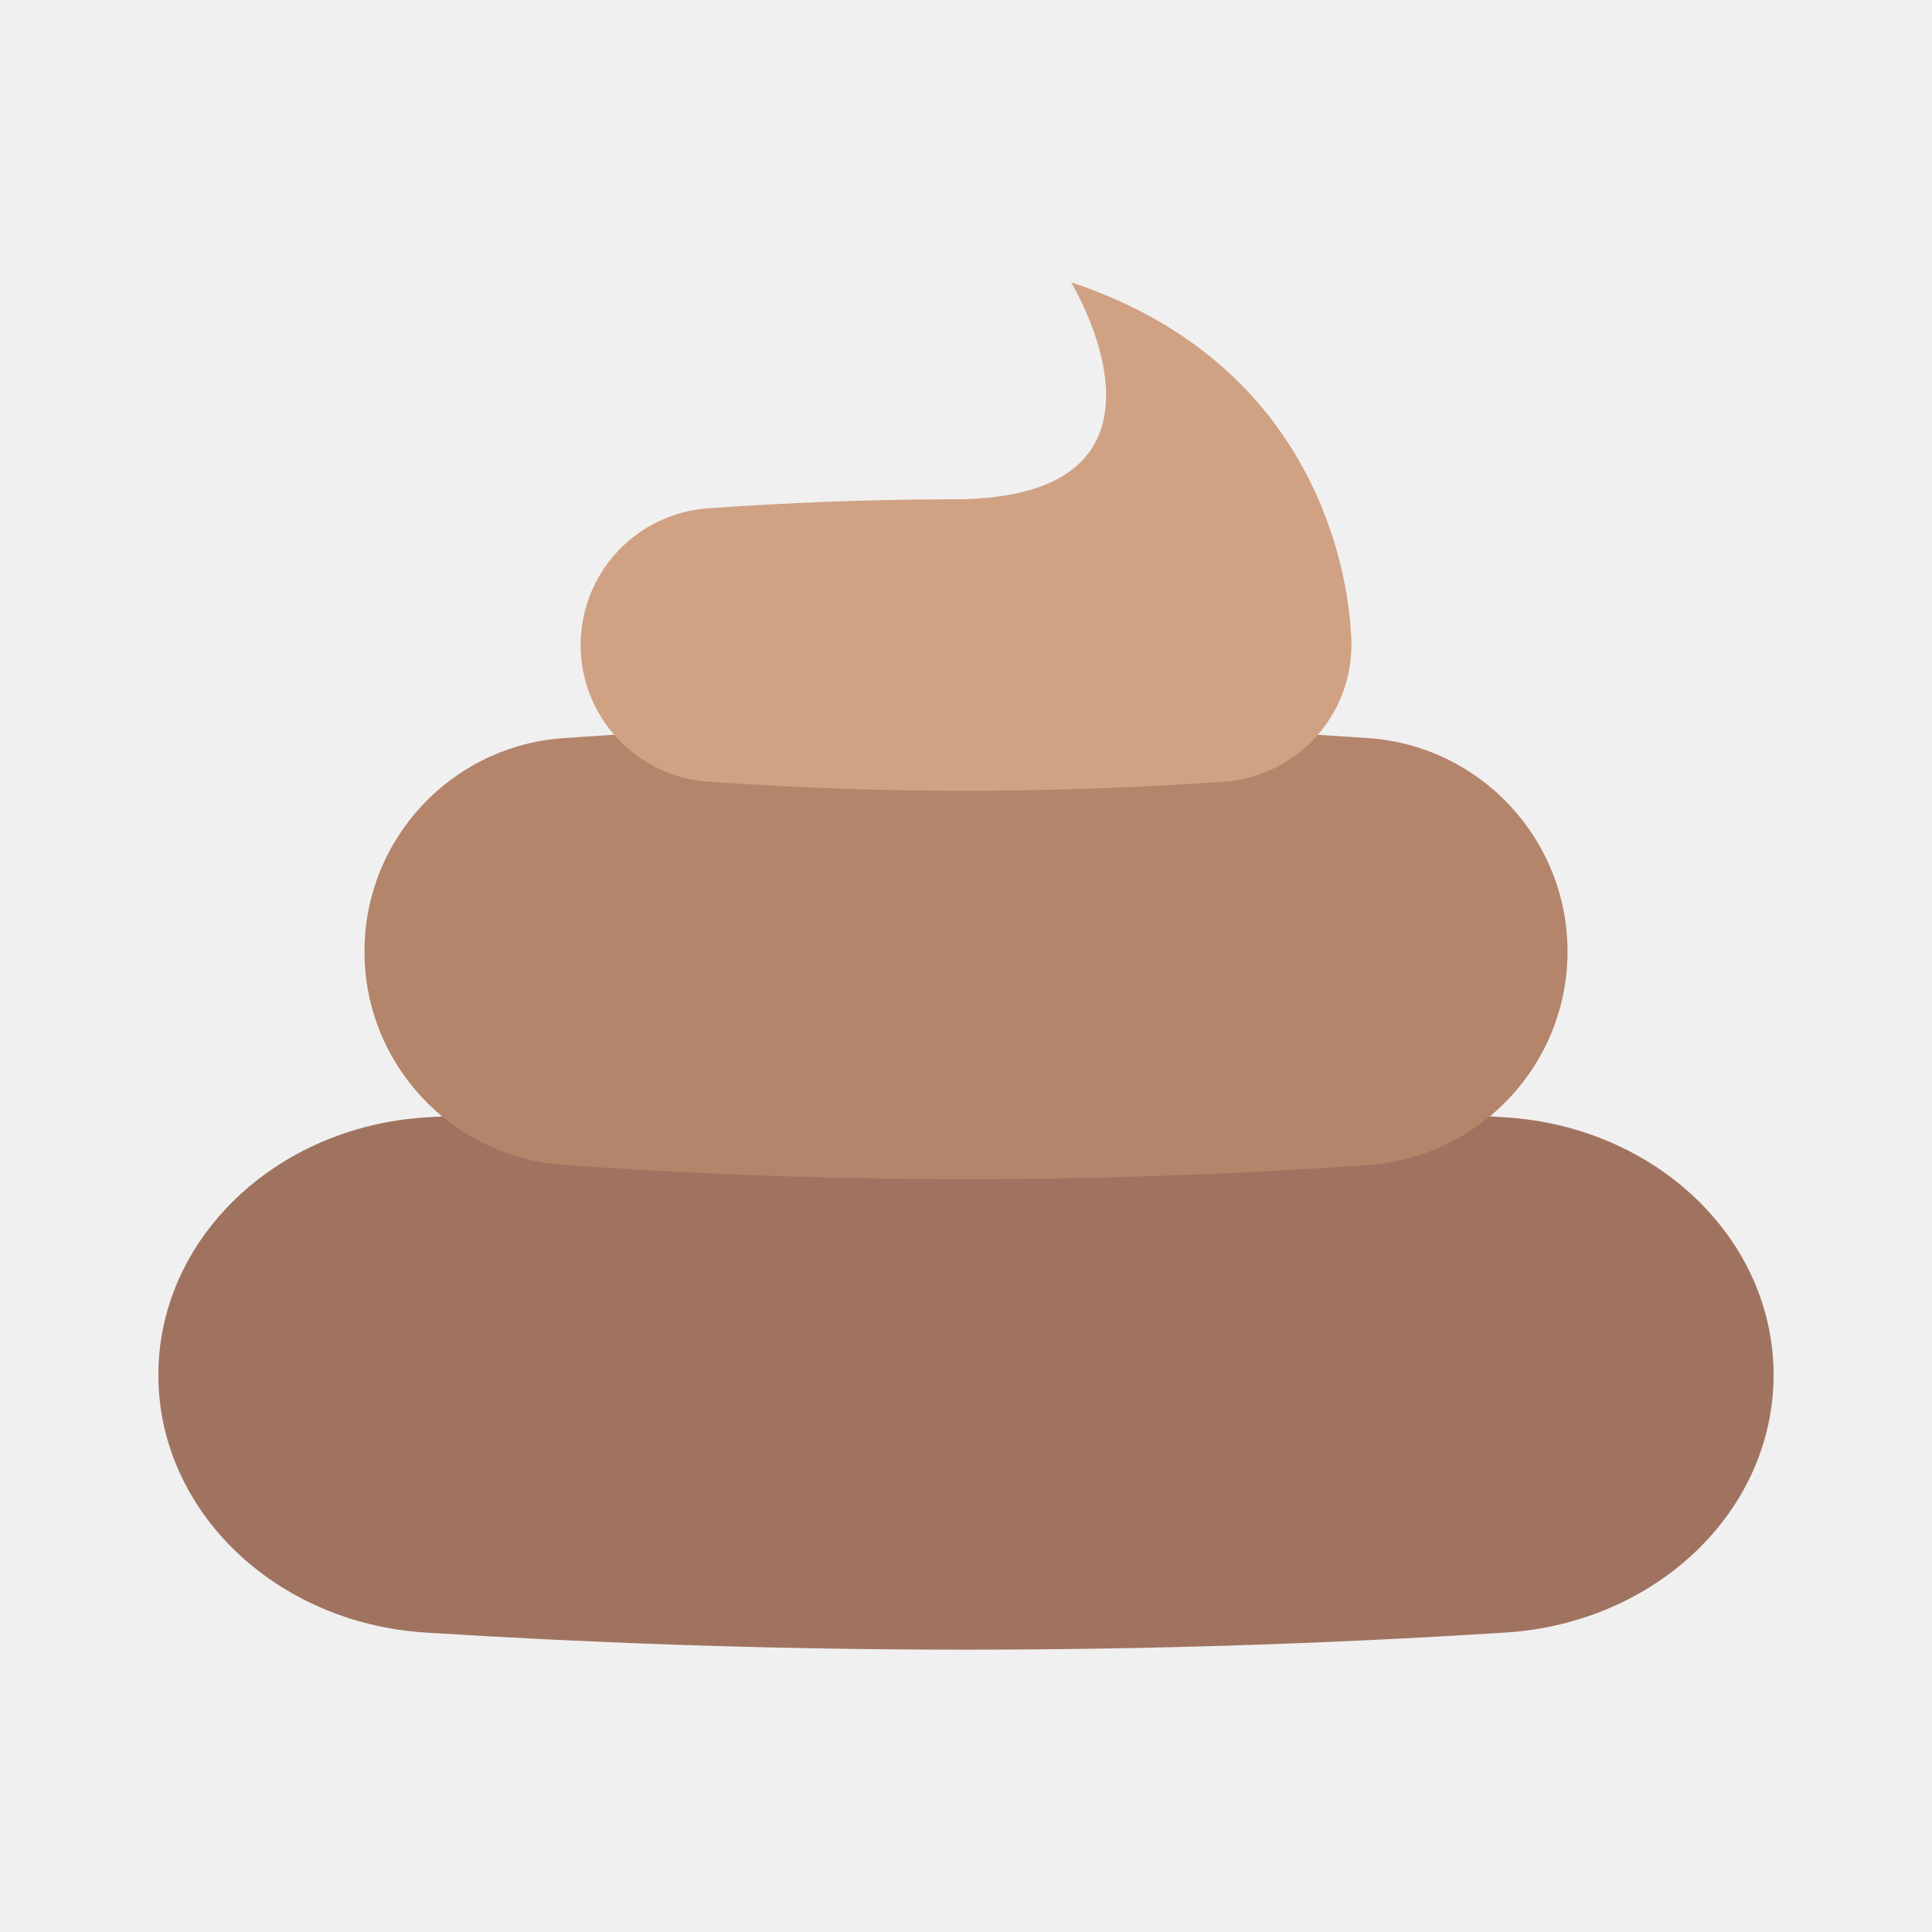
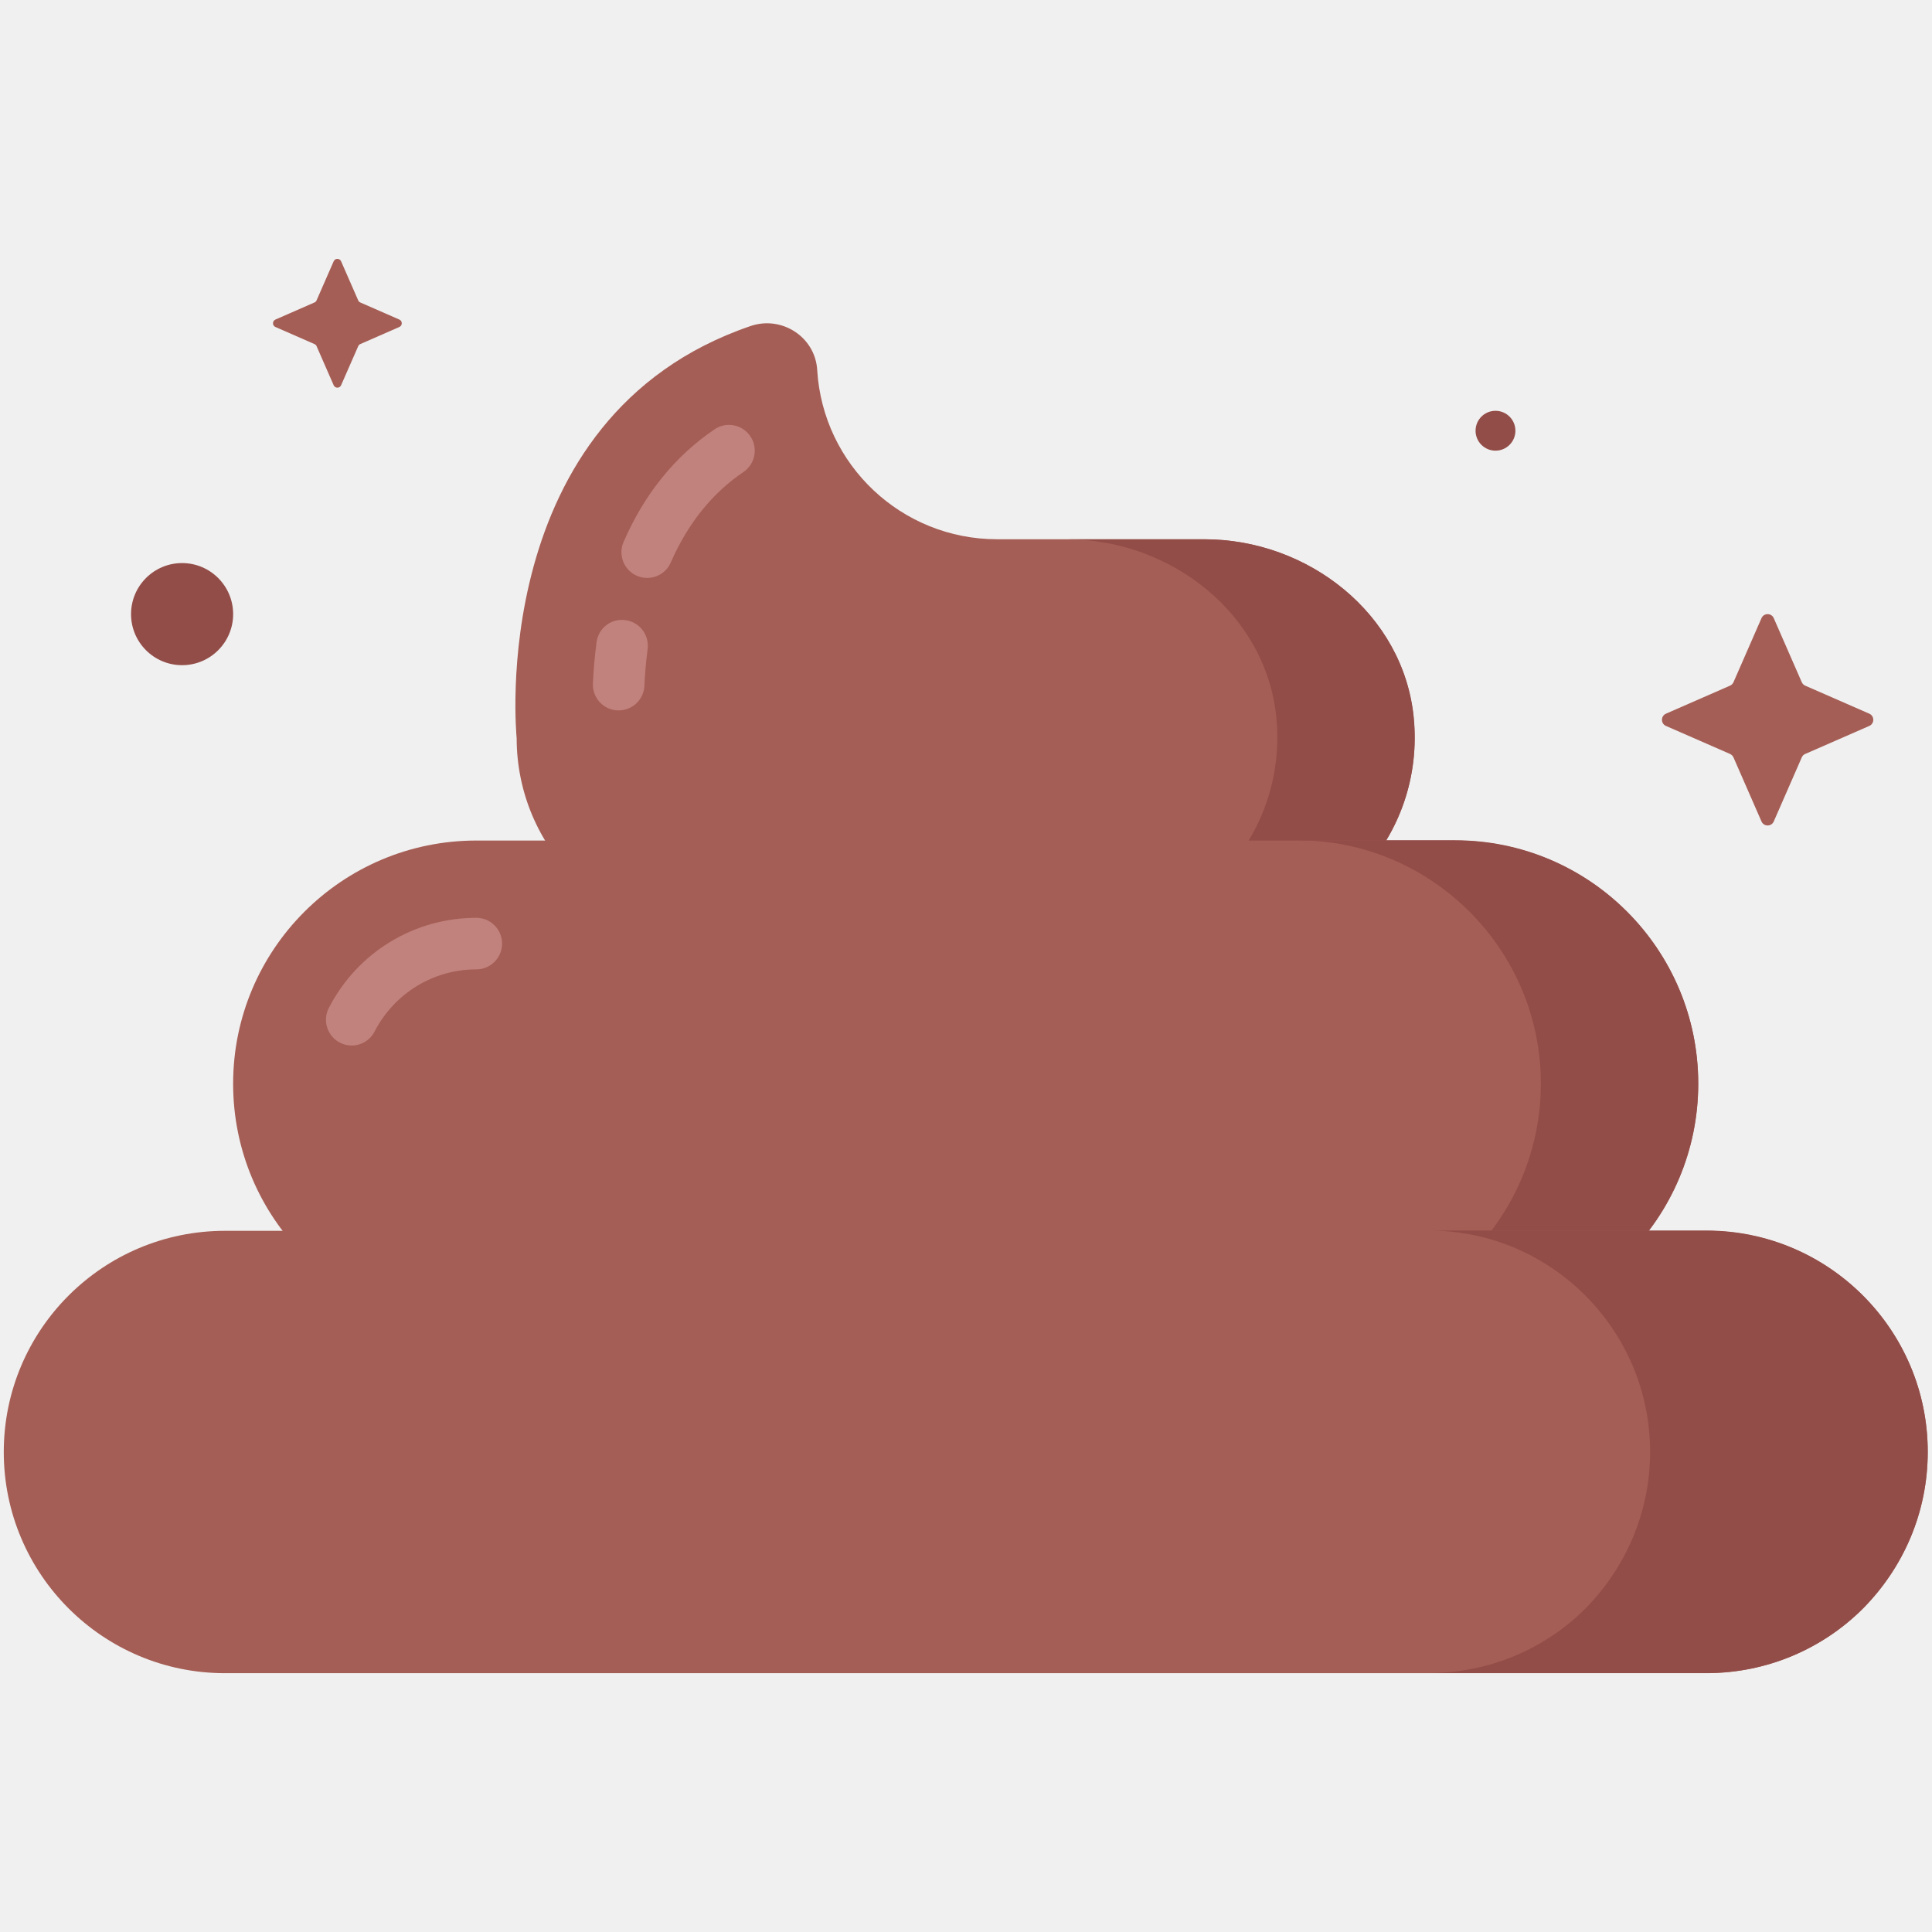
- <svg xmlns="http://www.w3.org/2000/svg" height="512" viewBox="0 0 128 128" width="512">
-   <g>
-     <path d="m61.646 109.29c13.444.056 26.175-.372 38.106-1.13 9.989-.634 17.752-8.063 17.752-17.066 0-9-7.76-16.431-17.748-17.066-11.838-.752-24.465-1.178-37.8-1.13-11.845.043-23.122.456-33.772 1.134-9.967.634-17.692 8.08-17.692 17.065 0 8.982 7.722 16.43 17.688 17.064 10.563.667 21.736 1.08 33.466 1.129z" fill="#a07360" />
-     <path d="m37.322 77.181c7.865.557 16.187.9 24.925.939 10.014.047 19.5-.308 28.384-.936a14.188 14.188 0 0 0 13.222-14.138 14.187 14.187 0 0 0 -13.219-14.146c-8.819-.623-18.224-.977-28.153-.937-8.824.036-17.224.378-25.156.94a14.172 14.172 0 0 0 0 28.274z" fill="#b4846b" />
-     <path d="m64.006 33.065v.013h-.979c-5.661.012-11.033.238-16.117.6a9.079 9.079 0 0 0 0 18.113c5.034.351 10.368.577 15.967.6 6.414.026 12.489-.2 18.188-.6a9.092 9.092 0 0 0 8.472-9.063v-.063c0-.276-.012-.552-.037-.815-.214-3.64-2.134-17.712-18.54-23.147 0-.003 8.473 13.872-6.954 14.362z" fill="#d1a183" />
+ <svg xmlns="http://www.w3.org/2000/svg" width="512" height="512" viewBox="0 0 512 512" fill="none">
+   <g clip-path="url(#clip0_1211_659)">
+     <path d="M478.399 199.806L495.389 192.377C496.791 191.758 496.791 189.755 495.389 189.136L478.399 181.706C477.999 181.524 477.671 181.196 477.489 180.796L470.06 163.806C469.44 162.404 467.437 162.404 466.818 163.806L459.389 180.796C459.207 181.196 458.879 181.524 458.478 181.706L441.489 189.136C440.087 189.755 440.087 191.758 441.489 192.377L458.478 199.806C458.879 199.988 459.207 200.316 459.389 200.717L466.818 217.706C467.437 219.108 469.44 219.108 470.06 217.706L477.489 200.717C477.653 200.298 477.981 199.988 478.399 199.806Z" fill="#A55E55" />
+     <path d="M396.32 119.431C399.236 119.431 401.6 117.066 401.6 114.15C401.6 111.233 399.236 108.869 396.32 108.869C393.403 108.869 391.039 111.233 391.039 114.15C391.039 117.066 393.403 119.431 396.32 119.431Z" fill="#934D48" />
+     <path d="M95.474 91.188L105.835 86.653C106.691 86.271 106.691 85.051 105.835 84.687L95.474 80.153C95.219 80.043 95.019 79.843 94.928 79.606L90.394 69.245C90.011 68.39 88.791 68.39 88.427 69.245L83.893 79.606C83.784 79.862 83.584 80.062 83.347 80.153L72.986 84.687C72.13 85.069 72.13 86.289 72.986 86.653L83.347 91.188C83.602 91.297 83.802 91.497 83.893 91.734L88.427 102.095C88.81 102.951 90.03 102.951 90.394 102.095L94.928 91.752C95.037 91.497 95.237 91.297 95.474 91.188Z" fill="#A55E55" />
+     <path d="M48.256 176.28C55.728 176.28 61.786 170.222 61.786 162.75C61.786 155.278 55.728 149.221 48.256 149.221C40.784 149.221 34.727 155.278 34.727 162.75C34.727 170.222 40.784 176.28 48.256 176.28Z" fill="#934D48" />
+     <path d="M319.195 142.903H264.202C238.964 142.903 218.078 123.237 216.567 98.035C216.039 89.313 207.189 83.577 198.922 86.399C128.288 110.49 136.919 195.582 136.919 195.582C136.919 224.681 160.5 248.262 189.599 248.262H322.217C353.1 248.262 377.774 221.676 374.624 190.156C371.856 162.715 346.745 142.903 319.195 142.903Z" fill="#A55E55" />
+     <path d="M374.66 190.082C377.756 221.584 353.173 248.17 322.217 248.17H285.799C316.755 248.17 341.337 221.584 338.242 190.082C335.51 162.768 310.381 142.92 282.703 142.92H319.122C346.8 142.92 371.929 162.768 374.66 190.082Z" fill="#934D48" />
+     <path d="M385.616 351.673H126.242C90.643 351.673 61.781 322.811 61.781 287.212C61.781 251.613 90.643 222.751 126.242 222.751H385.598C421.198 222.751 450.059 251.613 450.059 287.212C450.059 322.811 421.216 351.673 385.616 351.673Z" fill="#A55E55" />
+     <path d="M450.043 287.139C450.043 304.984 442.76 321.19 431.106 332.844C419.452 344.498 403.427 351.6 385.582 351.6H343.883C361.546 351.6 377.752 344.498 389.406 332.844C401.06 321.19 408.344 304.984 408.344 287.139C408.344 251.631 379.391 222.678 343.883 222.678H385.582C421.273 222.678 450.043 251.631 450.043 287.139Z" fill="#934D48" />
+     <path d="M198.838 115.607C196.708 112.475 192.465 111.656 189.351 113.787C178.881 120.888 170.778 130.922 165.26 143.613C163.749 147.073 165.333 151.097 168.793 152.591C169.667 152.973 170.595 153.155 171.506 153.155C174.146 153.155 176.659 151.626 177.77 149.04C182.249 138.77 188.714 130.703 196.999 125.095C200.149 122.964 200.95 118.721 198.838 115.607Z" fill="#C1827E" />
+     <path d="M165.763 164.353C161.957 163.807 158.588 166.466 158.097 170.217C157.55 174.223 157.277 177.938 157.132 181.142C156.968 184.912 159.881 188.098 163.651 188.262H163.96C167.584 188.262 170.607 185.403 170.77 181.743C170.898 178.884 171.153 175.589 171.626 172.02C172.118 168.287 169.496 164.845 165.763 164.353Z" fill="#C1827E" />
+     <path d="M126.241 243.237C109.725 243.237 94.739 252.378 87.146 267.11C85.416 270.46 86.727 274.576 90.077 276.305C91.079 276.834 92.153 277.07 93.191 277.07C95.668 277.07 98.053 275.723 99.255 273.374C104.517 263.213 114.842 256.894 126.223 256.894C129.992 256.894 133.051 253.835 133.051 250.066C133.051 246.296 130.011 243.237 126.241 243.237Z" fill="#C1827E" />
+     <path d="M452.246 443.412H59.616C27.24 443.412 1 417.154 1 384.796C1 352.419 27.24 326.18 59.616 326.18H452.264C484.64 326.18 510.88 352.419 510.88 384.796C510.862 417.154 484.622 443.412 452.246 443.412Z" fill="#A55E55" />
+     <path d="M510.864 384.741C510.864 400.947 504.309 415.514 493.747 426.258C483.186 436.819 468.436 443.375 452.23 443.375H378.664C394.87 443.375 409.62 436.819 420.181 426.258C430.743 415.514 437.298 400.947 437.298 384.741C437.298 352.51 411.077 326.106 378.664 326.106H452.23C484.643 326.106 510.864 352.51 510.864 384.741Z" fill="#934D48" />
  </g>
+   <defs>
+     <clipPath id="clip0_1211_659">
+       <rect width="511" height="375.568" fill="white" transform="translate(1 68.2158)" />
+     </clipPath>
+   </defs>
</svg>
